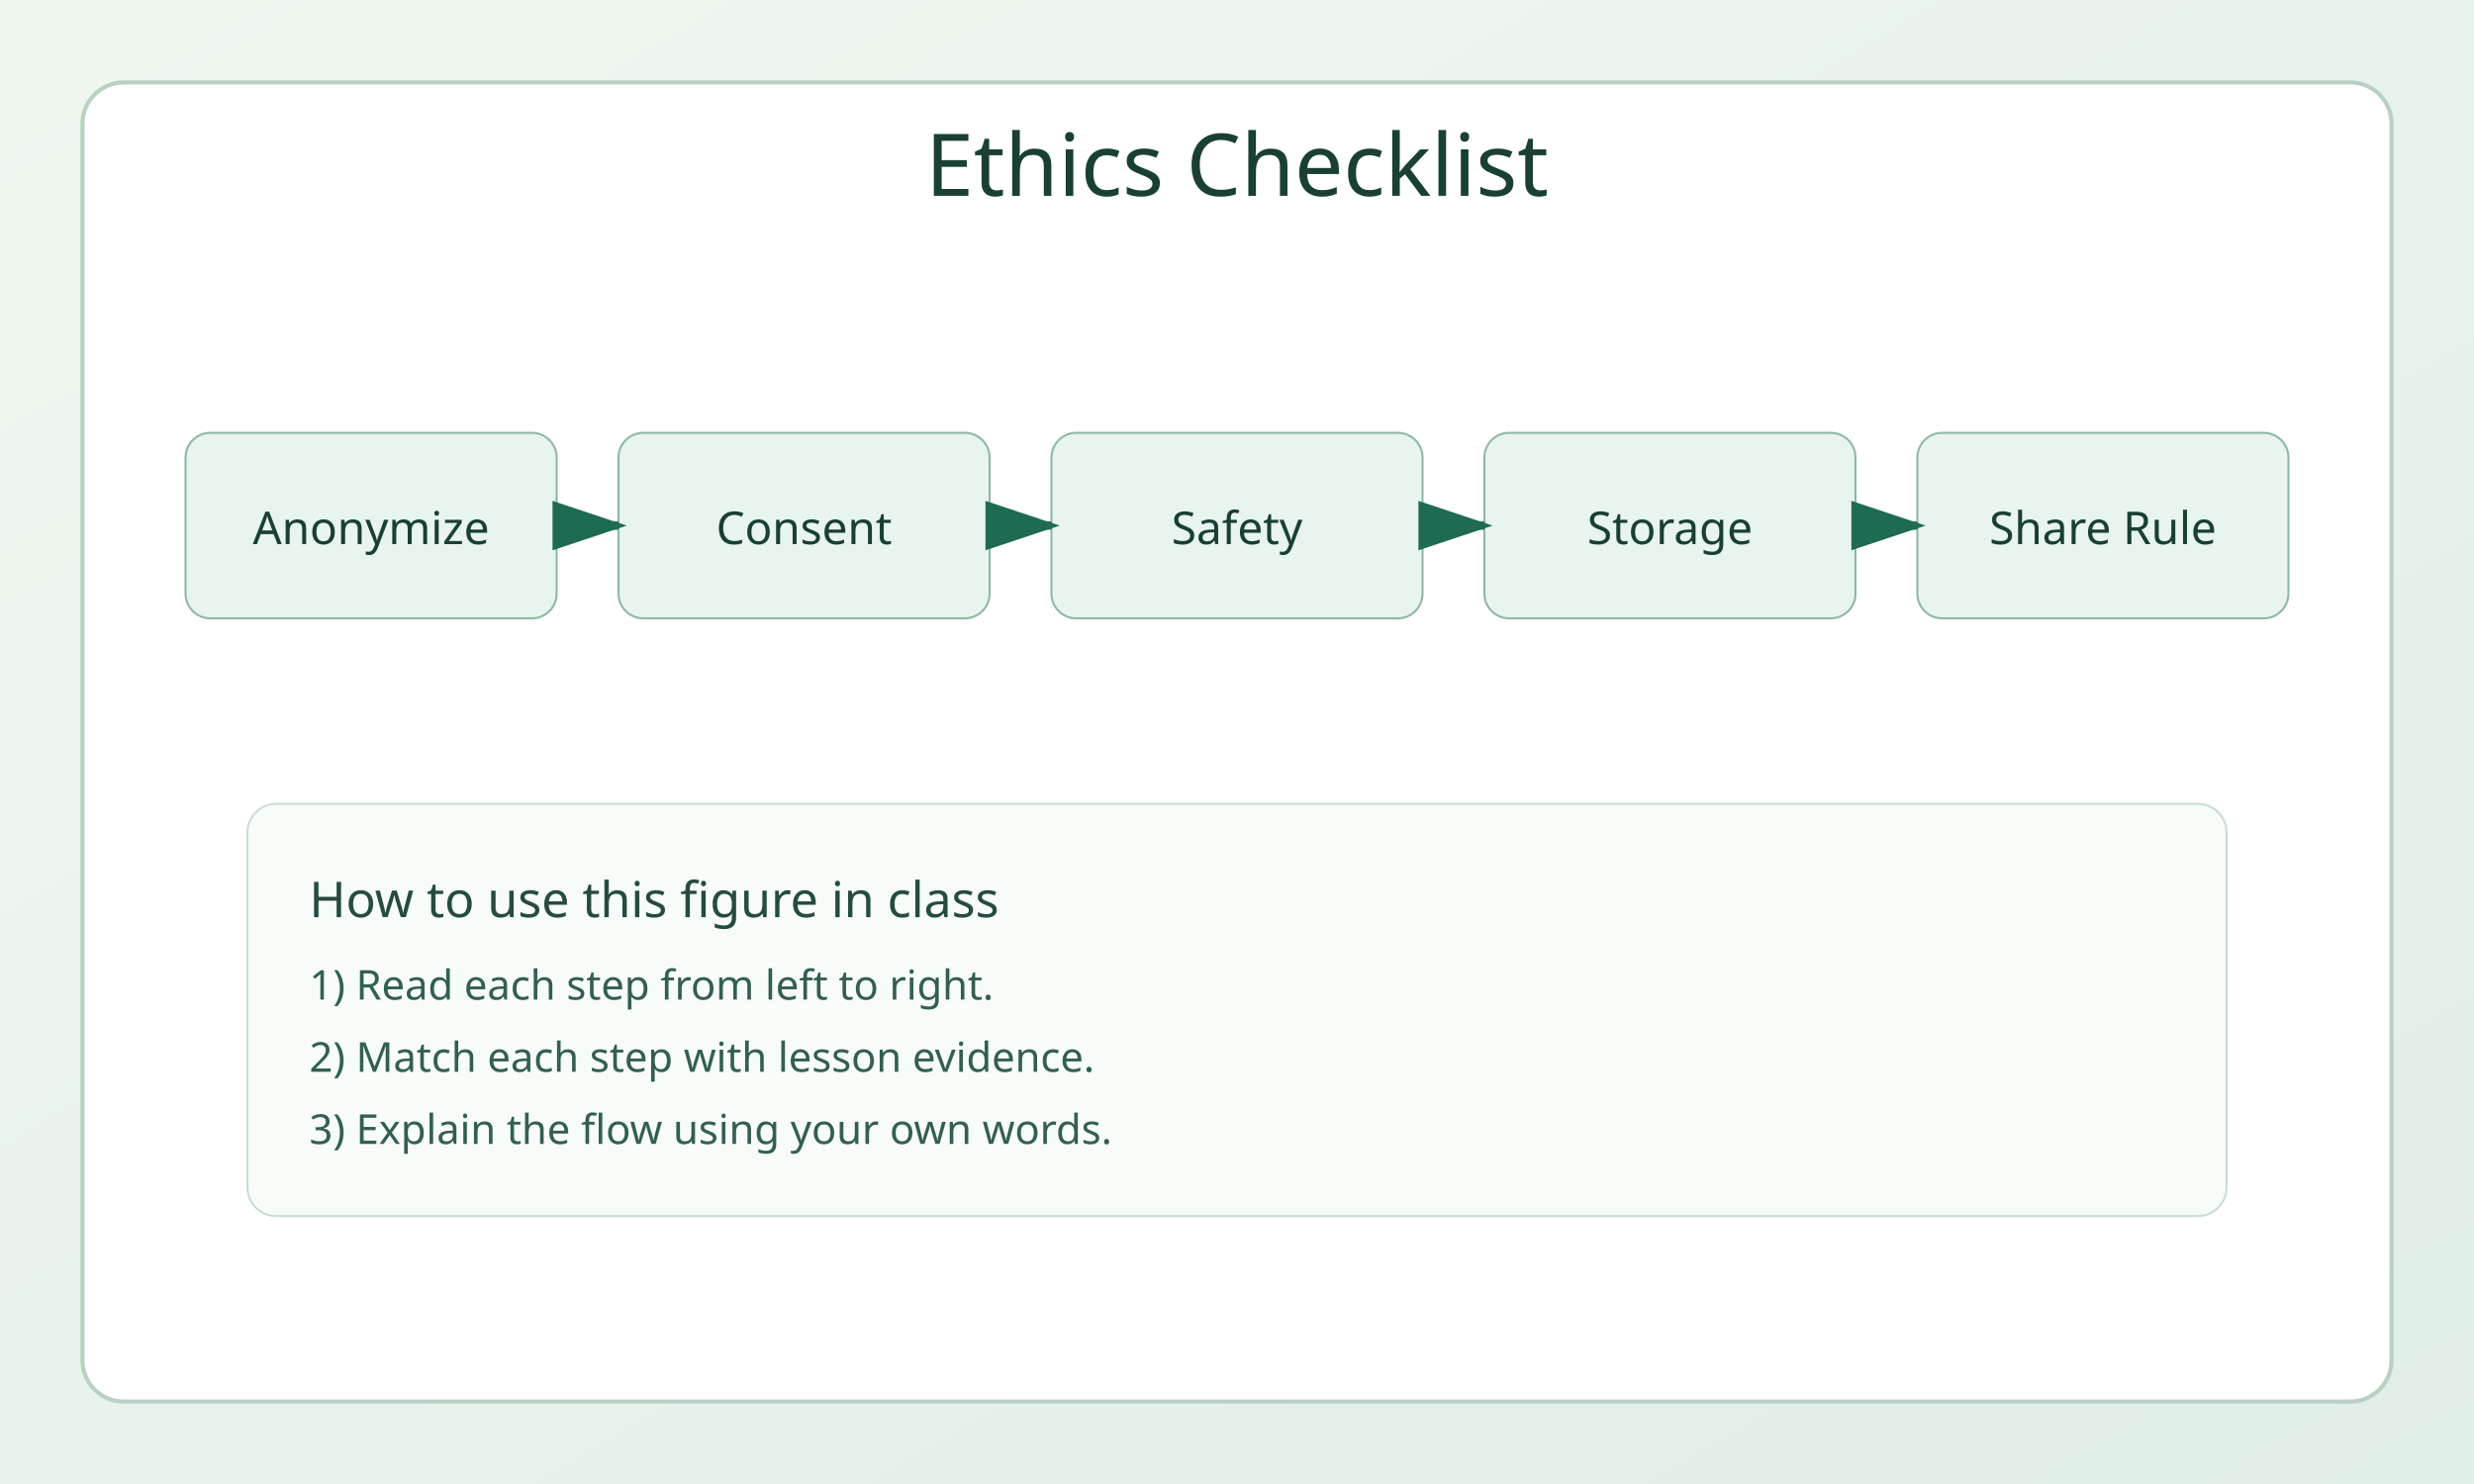
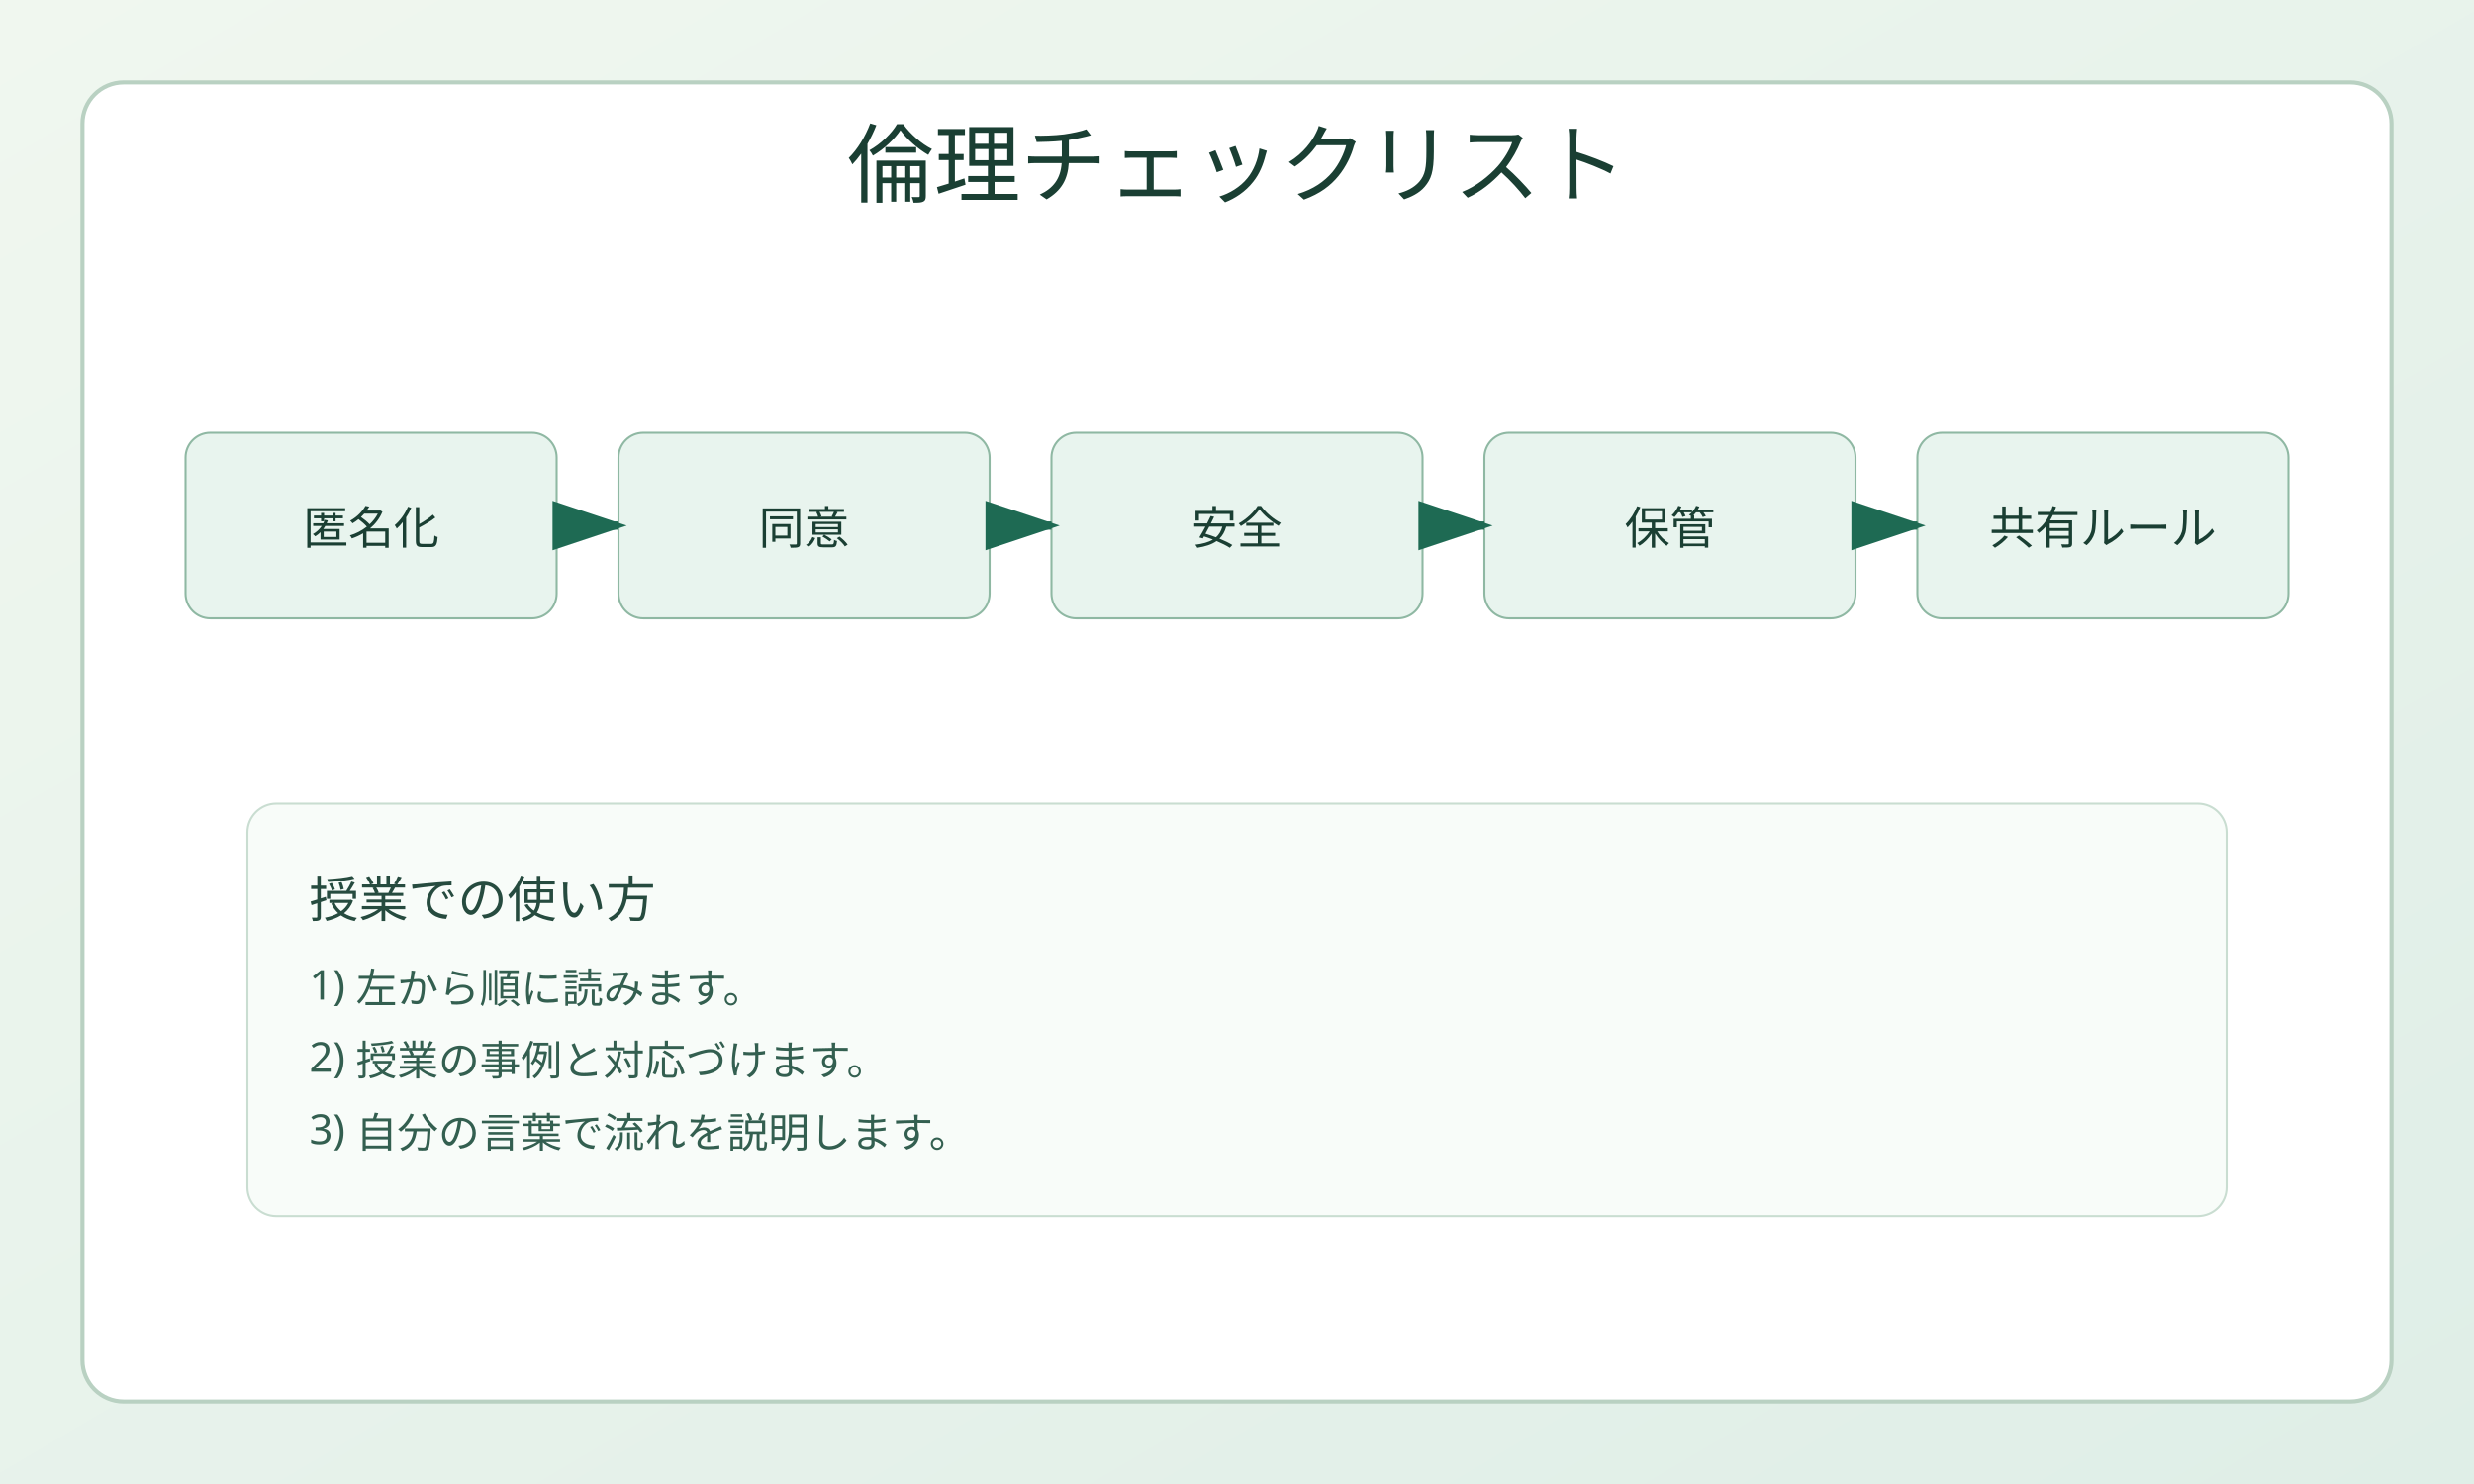
<svg xmlns="http://www.w3.org/2000/svg" width="1200" height="720" viewBox="0 0 1200 720" role="img" aria-labelledby="t d">
  <defs>
    <linearGradient id="g" x1="0" y1="0" x2="1" y2="1">
      <stop offset="0%" stop-color="#f0f7ef" />
      <stop offset="100%" stop-color="#dfeee7" />
    </linearGradient>
    <marker id="arrow" markerWidth="10" markerHeight="10" refX="8" refY="3" orient="auto">
      <path d="M0,0 L0,6 L9,3 z" fill="#1e6a53" />
    </marker>
  </defs>
  <rect x="0" y="0" width="1200" height="720" fill="url(#g)" />
  <rect x="40" y="40" width="1120" height="640" rx="20" fill="#ffffff" stroke="#b9d1c2" stroke-width="2" />
-   <text x="600" y="95" text-anchor="middle" font-family="Verdana, sans-serif" font-size="42" fill="#1a3f33">Ethics Checklist</text>
+   <text x="600" y="95" text-anchor="middle" font-family="Verdana, sans-serif" font-size="42" fill="#1a3f33">倫理チェックリスト</text>
  <rect x="90" y="210" width="180" height="90" rx="12" fill="#e8f4ee" stroke="#8fb8a3" />
-   <text x="180" y="264" text-anchor="middle" font-family="Verdana, sans-serif" font-size="22" fill="#1a3f33">Anonymize</text>
+   <text x="180" y="264" text-anchor="middle" font-family="Verdana, sans-serif" font-size="22" fill="#1a3f33">匿名化</text>
  <rect x="300" y="210" width="180" height="90" rx="12" fill="#e8f4ee" stroke="#8fb8a3" />
-   <text x="390" y="264" text-anchor="middle" font-family="Verdana, sans-serif" font-size="22" fill="#1a3f33">Consent</text>
+   <text x="390" y="264" text-anchor="middle" font-family="Verdana, sans-serif" font-size="22" fill="#1a3f33">同意</text>
  <rect x="510" y="210" width="180" height="90" rx="12" fill="#e8f4ee" stroke="#8fb8a3" />
-   <text x="600" y="264" text-anchor="middle" font-family="Verdana, sans-serif" font-size="22" fill="#1a3f33">Safety</text>
+   <text x="600" y="264" text-anchor="middle" font-family="Verdana, sans-serif" font-size="22" fill="#1a3f33">安全</text>
  <rect x="720" y="210" width="180" height="90" rx="12" fill="#e8f4ee" stroke="#8fb8a3" />
-   <text x="810" y="264" text-anchor="middle" font-family="Verdana, sans-serif" font-size="22" fill="#1a3f33">Storage</text>
+   <text x="810" y="264" text-anchor="middle" font-family="Verdana, sans-serif" font-size="22" fill="#1a3f33">保管</text>
  <rect x="930" y="210" width="180" height="90" rx="12" fill="#e8f4ee" stroke="#8fb8a3" />
-   <text x="1020" y="264" text-anchor="middle" font-family="Verdana, sans-serif" font-size="22" fill="#1a3f33">Share Rule</text>
+   <text x="1020" y="264" text-anchor="middle" font-family="Verdana, sans-serif" font-size="22" fill="#1a3f33">共有ルール</text>
  <line x1="270" y1="255" x2="300" y2="255" stroke="#1e6a53" stroke-width="4" marker-end="url(#arrow)" />
  <line x1="480" y1="255" x2="510" y2="255" stroke="#1e6a53" stroke-width="4" marker-end="url(#arrow)" />
  <line x1="690" y1="255" x2="720" y2="255" stroke="#1e6a53" stroke-width="4" marker-end="url(#arrow)" />
  <line x1="900" y1="255" x2="930" y2="255" stroke="#1e6a53" stroke-width="4" marker-end="url(#arrow)" />
  <rect x="120" y="390" width="960" height="200" rx="14" fill="#f8fcf9" stroke="#c9ddd1" />
-   <text x="150" y="445" font-family="Verdana, sans-serif" font-size="24" fill="#264b3f">How to use this figure in class</text>
-   <text x="150" y="485" font-family="Verdana, sans-serif" font-size="20" fill="#335f50">1) Read each step from left to right.</text>
-   <text x="150" y="520" font-family="Verdana, sans-serif" font-size="20" fill="#335f50">2) Match each step with lesson evidence.</text>
-   <text x="150" y="555" font-family="Verdana, sans-serif" font-size="20" fill="#335f50">3) Explain the flow using your own words.</text>
+   <text x="150" y="445" font-family="Verdana, sans-serif" font-size="24" fill="#264b3f">授業での使い方</text>
+   <text x="150" y="485" font-family="Verdana, sans-serif" font-size="20" fill="#335f50">1) 左から順に読みます。</text>
+   <text x="150" y="520" font-family="Verdana, sans-serif" font-size="20" fill="#335f50">2) 授業の事例と対応づけます。</text>
+   <text x="150" y="555" font-family="Verdana, sans-serif" font-size="20" fill="#335f50">3) 自分の言葉で流れを説明します。</text>
</svg>
